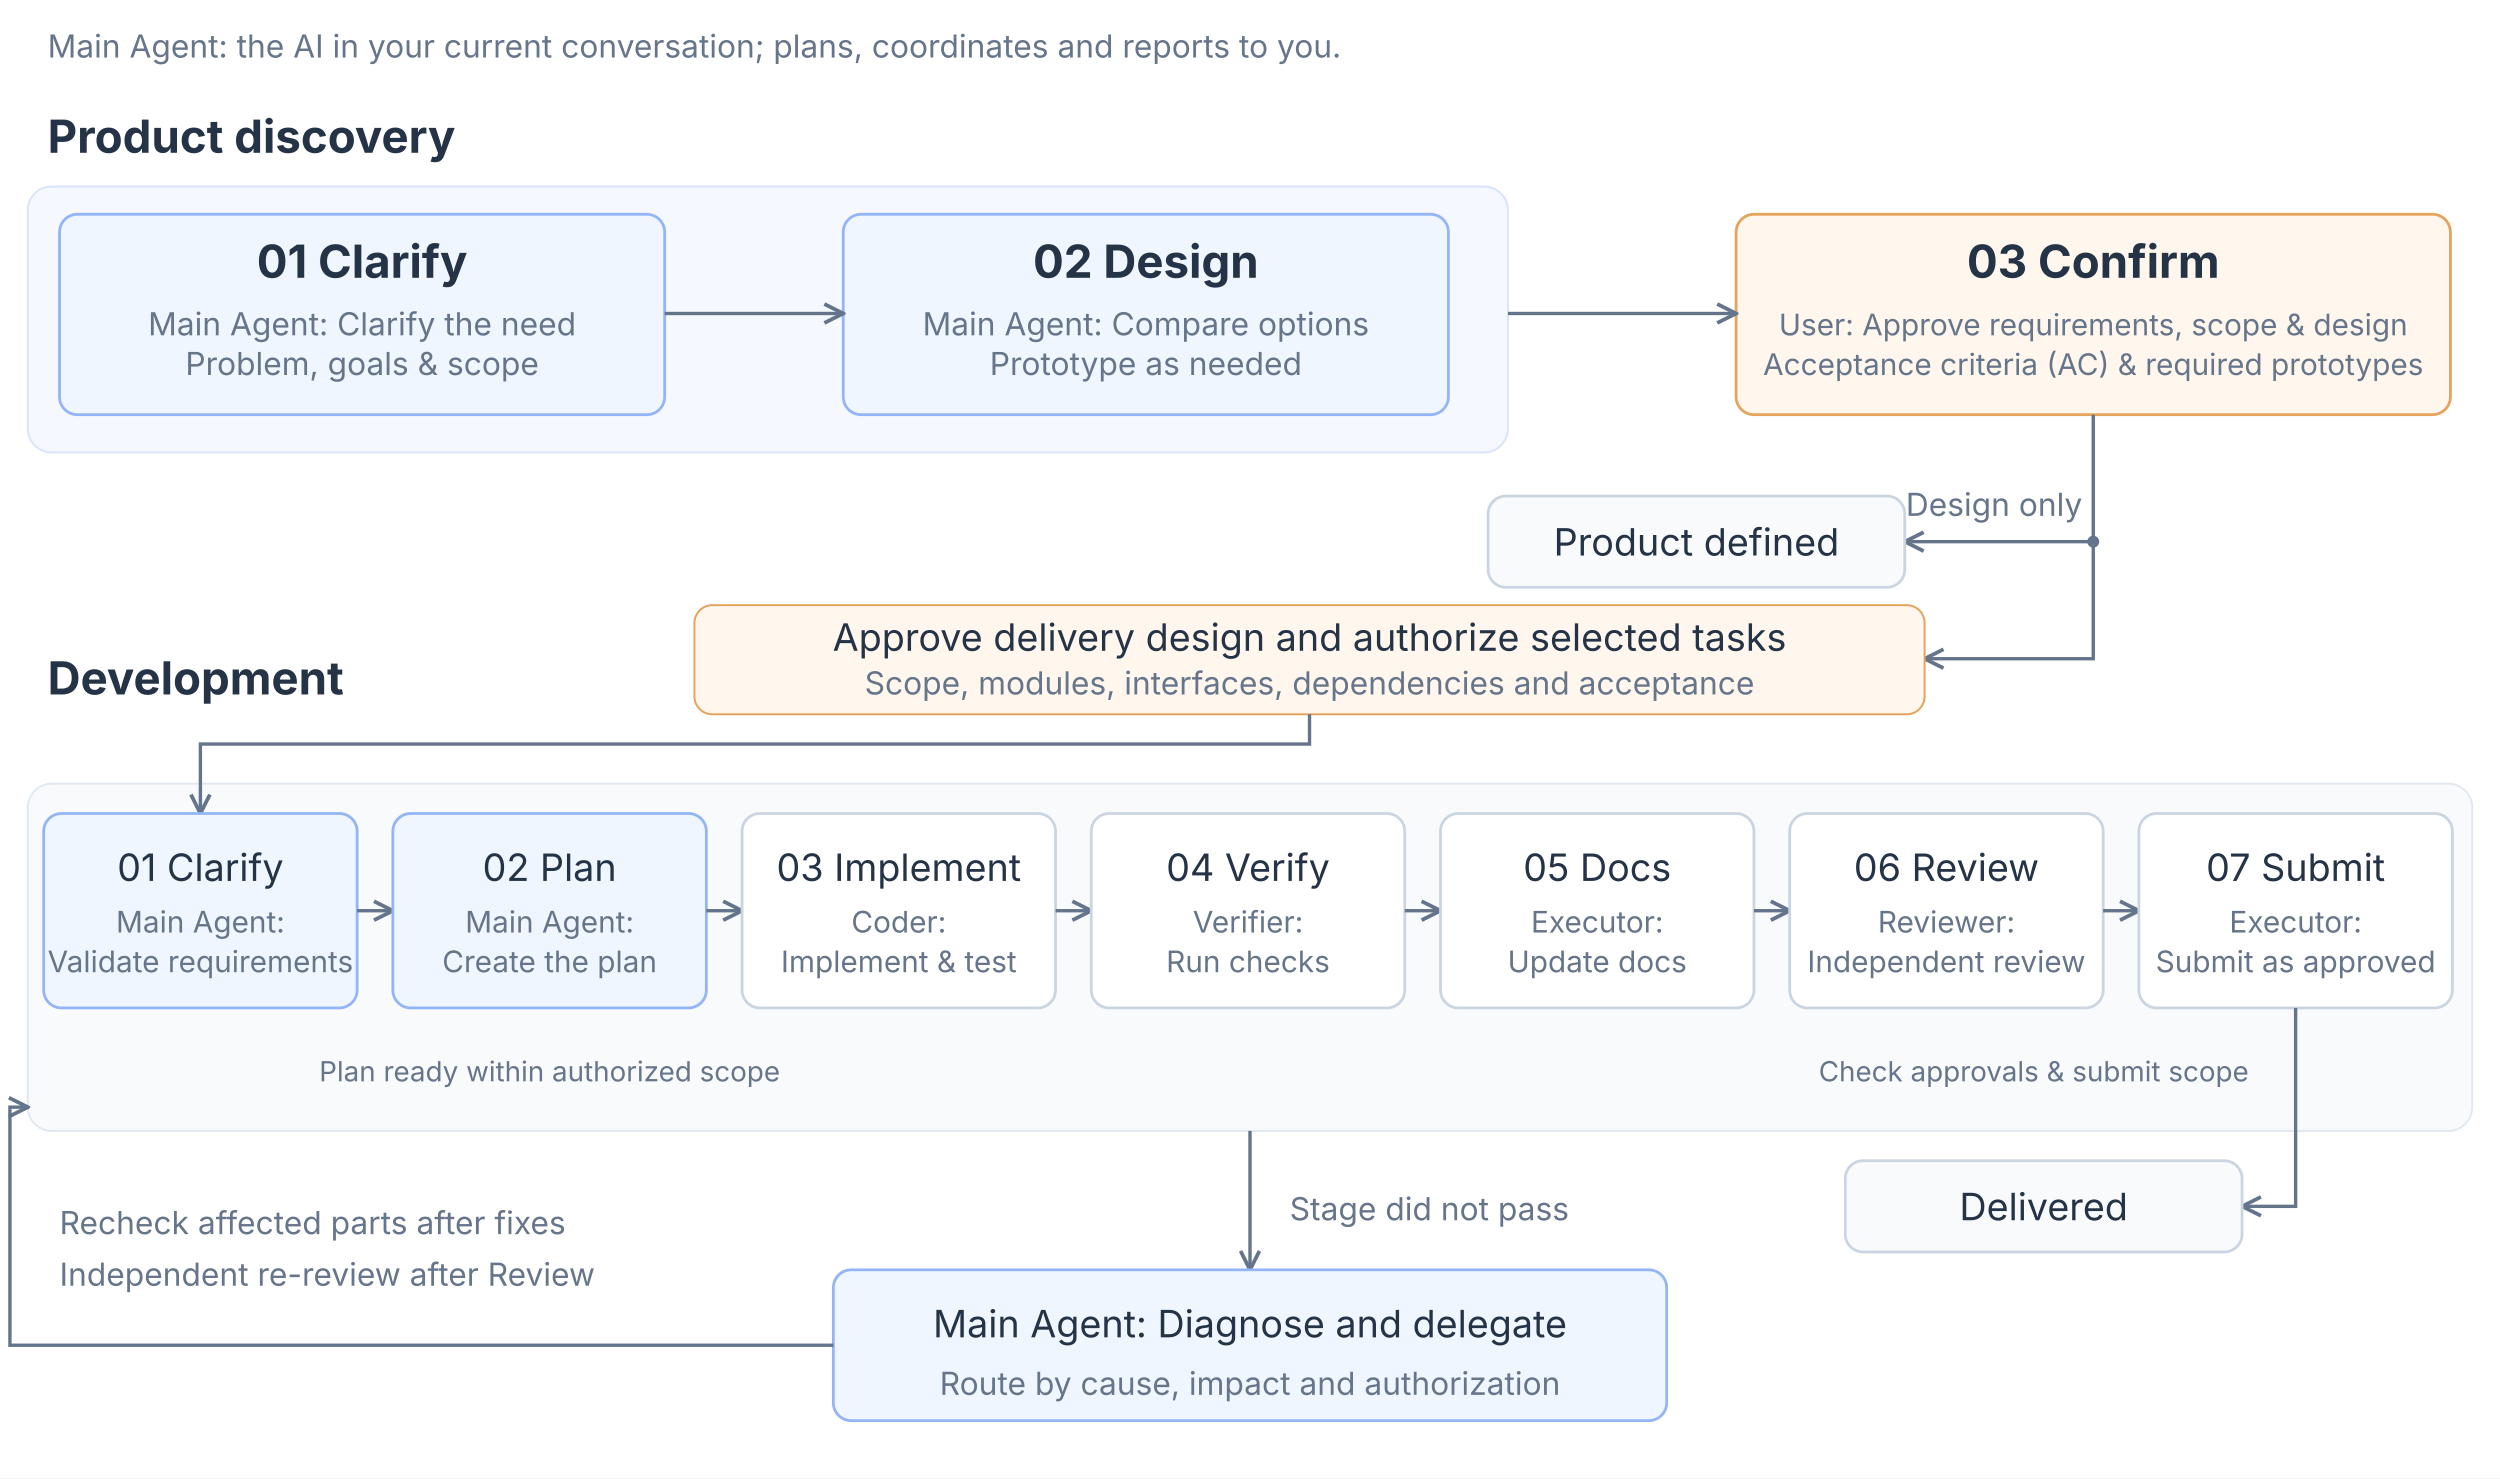
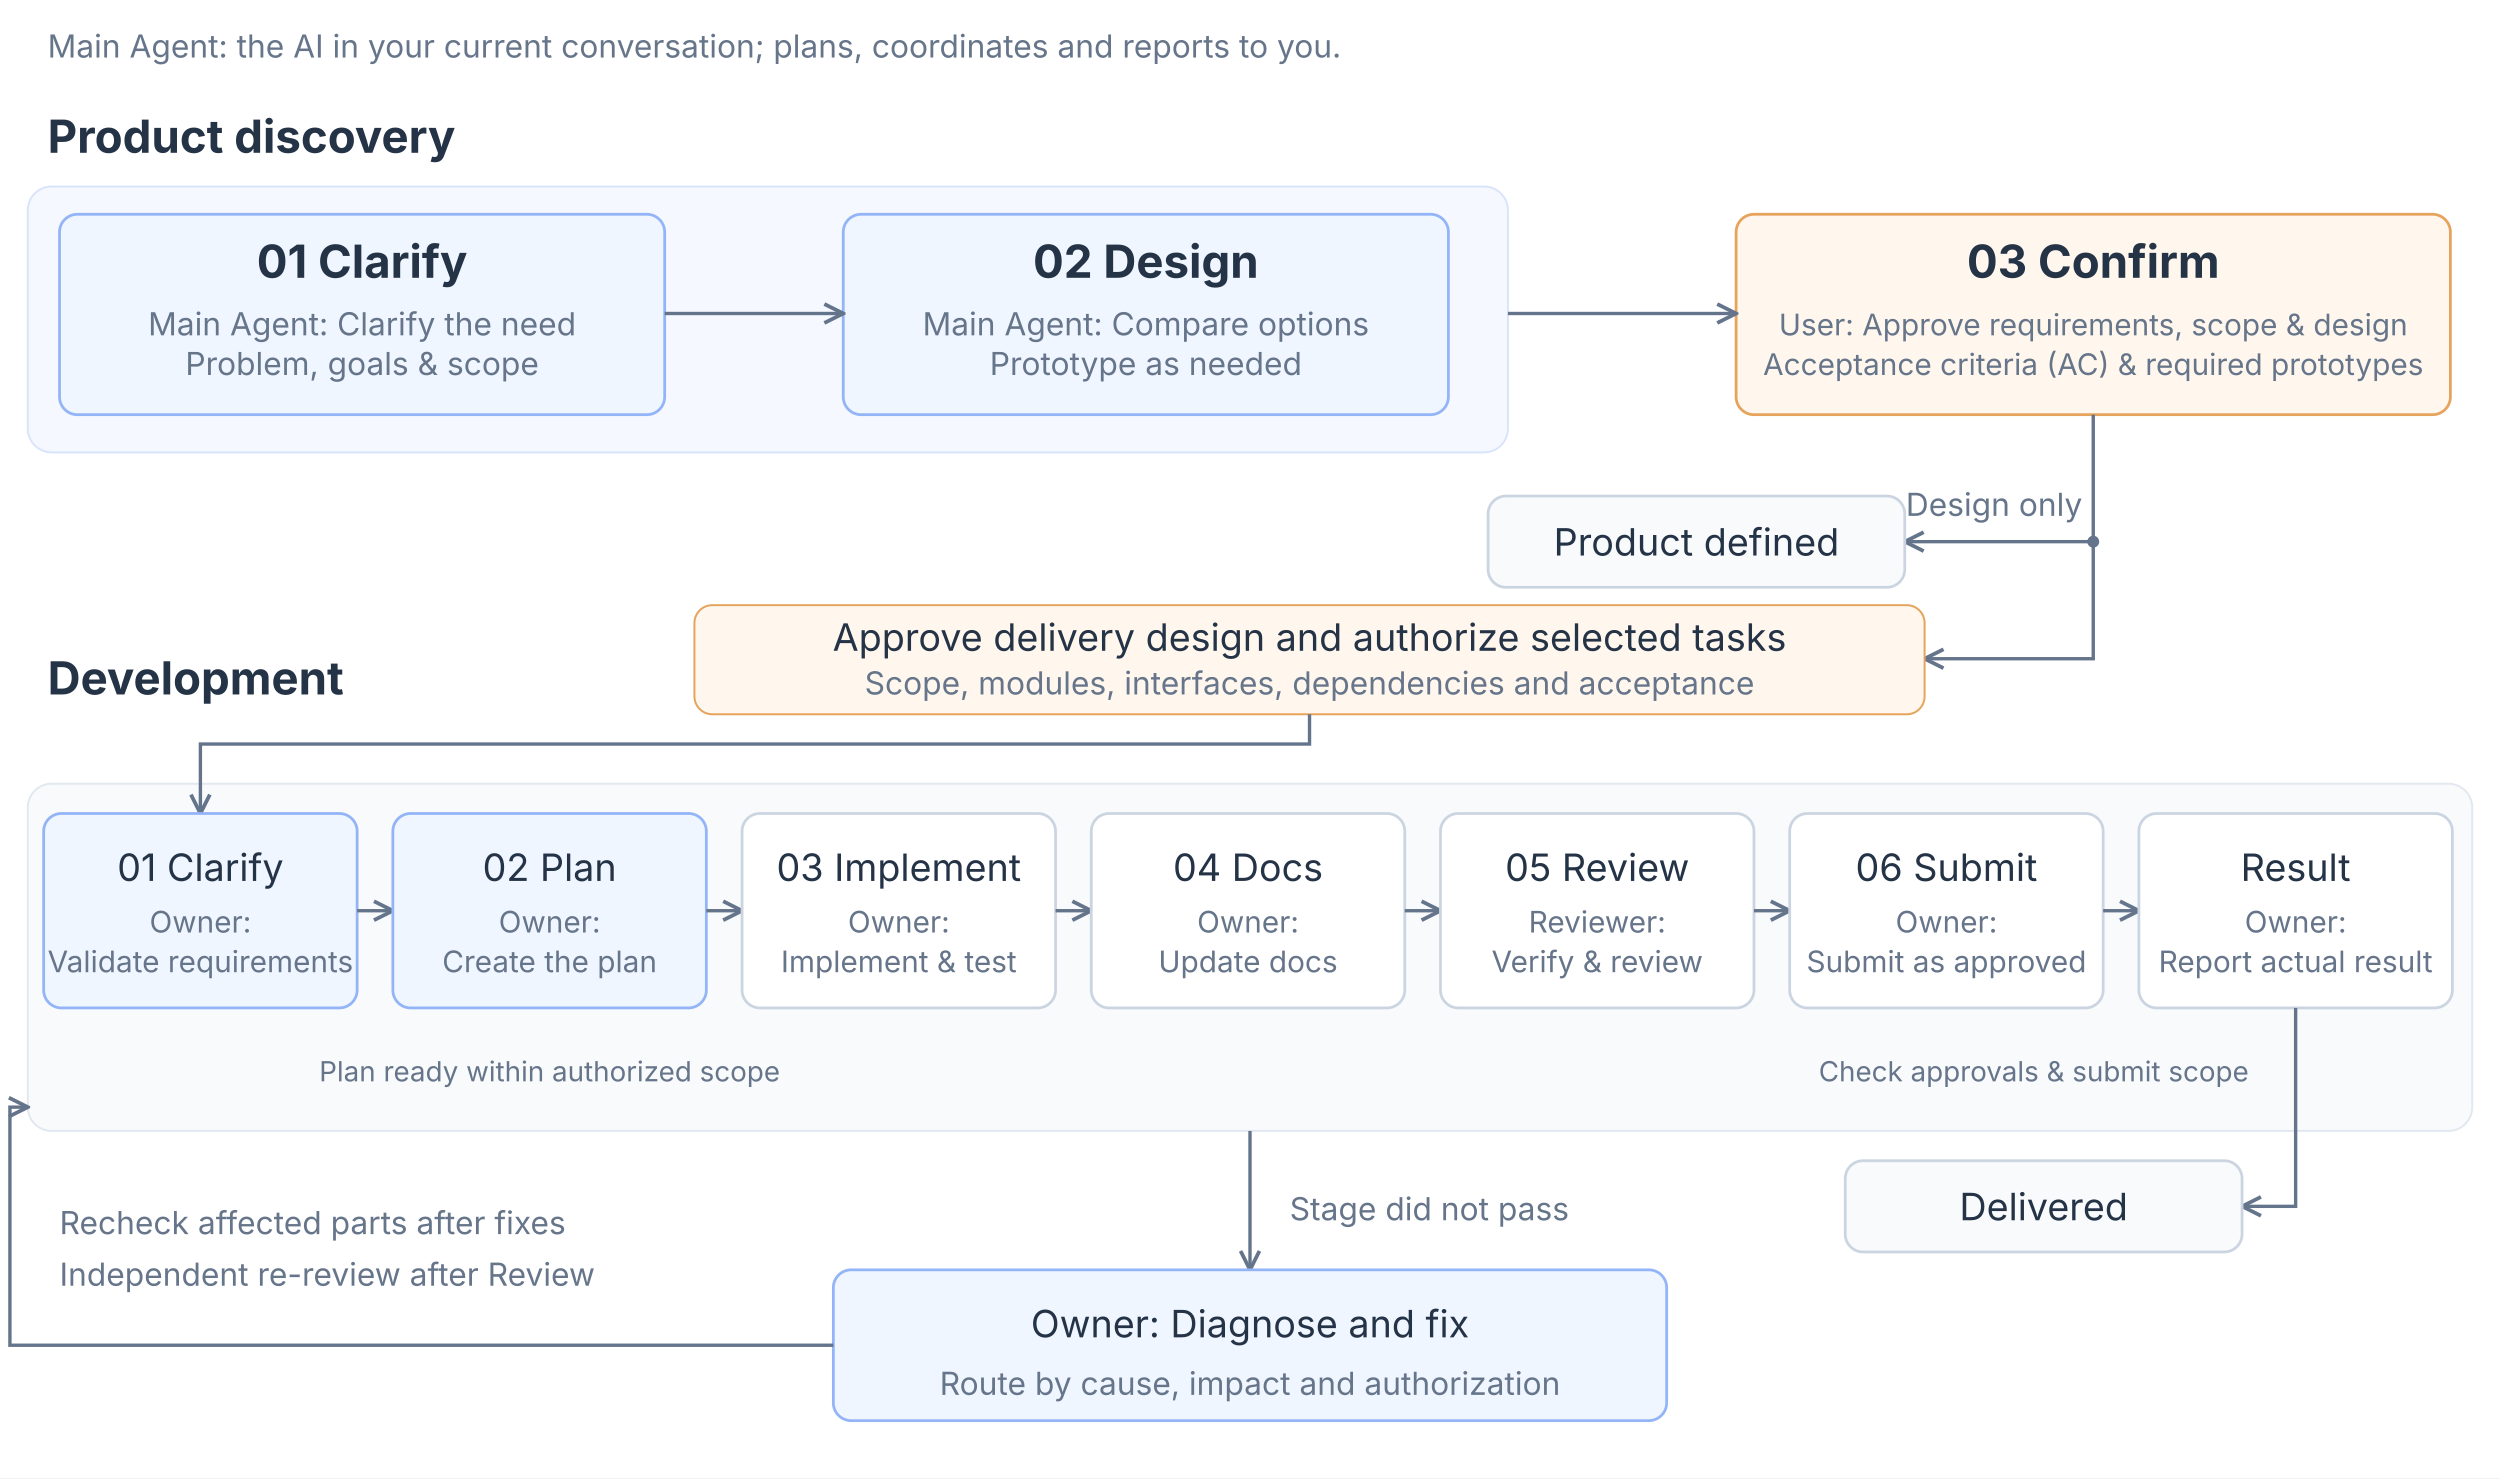
<svg xmlns="http://www.w3.org/2000/svg" width="1260" height="745" viewBox="0 0 1260 745" role="img" aria-labelledby="title desc">
  <style>svg{font-family:-apple-system,BlinkMacSystemFont,"Segoe UI","PingFang SC","Microsoft YaHei",sans-serif;background:white}text{fill:#253347;font-size:19px}.small{font-size:16px;fill:#66758a}.name{font-size:23px;font-weight:650}.accent{fill:#b45309}.blue{fill:#2563eb}</style>
  <defs>
    <marker id="arrow" viewBox="0 0 10 10" refX="9" refY="5" markerWidth="7" markerHeight="7" orient="auto-start-reverse">
      <path d="M1 1L9 5L1 9" fill="none" stroke="#64748b" stroke-width="1.6" />
    </marker>
  </defs>
  <rect width="1260" height="745" fill="white" />
  <text x="24" y="29" class="small" text-anchor="start">Main Agent: the AI in your current conversation; plans, coordinates and reports to you.</text>
  <text x="24" y="77" class="name" text-anchor="start">Product discovery</text>
  <rect x="14" y="94" width="746" height="134" rx="12" fill="#f5f8ff" stroke="#d9e4fb" />
  <rect x="30" y="108" width="305" height="101" rx="9" fill="#eff6ff" stroke="#93b4f6" stroke-width="1.4" />
  <text x="182.5" y="140" class="name" text-anchor="middle">01 Clarify</text>
  <text x="182.5" y="169" text-anchor="middle" class="small">Main Agent: Clarify the need<tspan x="182.5" dy="20">Problem, goals &amp; scope</tspan>
  </text>
  <rect x="425" y="108" width="305" height="101" rx="9" fill="#eff6ff" stroke="#93b4f6" stroke-width="1.4" />
  <text x="577.5" y="140" class="name" text-anchor="middle">02 Design</text>
  <text x="577.5" y="169" text-anchor="middle" class="small">Main Agent: Compare options<tspan x="577.5" dy="20">Prototype as needed</tspan>
  </text>
  <path d="M335 158H425" fill="none" stroke="#64748b" stroke-width="1.7" marker-end="url(#arrow)" />
  <rect x="875" y="108" width="360" height="101" rx="9" fill="#fff7ed" stroke="#e5a35c" stroke-width="1.4" />
  <text x="1055.0" y="140" class="name" text-anchor="middle">03 Confirm</text>
  <text x="1055.0" y="169" text-anchor="middle" class="small" style="font-size:15px">User: Approve requirements, scope &amp; design<tspan x="1055.0" dy="20">Acceptance criteria (AC) &amp; required prototypes</tspan>
  </text>
  <path d="M760 158H875" fill="none" stroke="#64748b" stroke-width="1.7" marker-end="url(#arrow)" />
  <path d="M1055 209V273H960" fill="none" stroke="#64748b" stroke-width="1.7" marker-end="url(#arrow)" />
  <text x="1005" y="260" class="small" text-anchor="middle">Design only</text>
  <circle cx="1055" cy="273" r="3" fill="#64748b" />
  <rect x="750" y="250" width="210" height="46" rx="9" fill="#f8fafc" stroke="#cbd5e1" stroke-width="1.4" />
  <text x="855.0" y="280.0" class="" text-anchor="middle">Product defined</text>
  <rect x="14" y="395" width="1232" height="175" rx="12" fill="#f8fafc" stroke="#e2e8f0" />
  <text x="24" y="350" class="name" text-anchor="start">Development</text>
  <path d="M1055 273V332H970" fill="none" stroke="#64748b" stroke-width="1.7" marker-end="url(#arrow)" />
  <rect x="350" y="305" width="620" height="55" rx="9" fill="#fff7ed" stroke="#e5a35c" />
  <text x="660" y="328" text-anchor="middle">Approve delivery design and authorize selected tasks</text>
  <text x="660" y="350" class="small" text-anchor="middle">Scope, modules, interfaces, dependencies and acceptance</text>
  <path d="M660 360V375H101V410" fill="none" stroke="#64748b" stroke-width="1.7" marker-end="url(#arrow)" />
  <rect x="22" y="410" width="158" height="98" rx="9" fill="#eff6ff" stroke="#93b4f6" stroke-width="1.4" />
  <text x="101.0" y="444" class="" text-anchor="middle">01 Clarify</text>
-   <text x="101.0" y="470" text-anchor="middle" class="small" style="font-size:15px">Main Agent:<tspan x="101.0" dy="20">Validate requirements</tspan>
+   <text x="101.0" y="470" text-anchor="middle" class="small" style="font-size:15px">Owner:<tspan x="101.0" dy="20">Validate requirements</tspan>
  </text>
  <path d="M180 459H198" fill="none" stroke="#64748b" stroke-width="1.7" marker-end="url(#arrow)" />
  <rect x="198" y="410" width="158" height="98" rx="9" fill="#eff6ff" stroke="#93b4f6" stroke-width="1.4" />
  <text x="277.0" y="444" class="" text-anchor="middle">02 Plan</text>
-   <text x="277.0" y="470" text-anchor="middle" class="small" style="font-size:15px">Main Agent:<tspan x="277.0" dy="20">Create the plan</tspan>
+   <text x="277.0" y="470" text-anchor="middle" class="small" style="font-size:15px">Owner:<tspan x="277.0" dy="20">Create the plan</tspan>
  </text>
  <path d="M356 459H374" fill="none" stroke="#64748b" stroke-width="1.7" marker-end="url(#arrow)" />
  <rect x="374" y="410" width="158" height="98" rx="9" fill="#fff" stroke="#cbd5e1" stroke-width="1.4" />
  <text x="453.0" y="444" class="" text-anchor="middle">03 Implement</text>
-   <text x="453.0" y="470" text-anchor="middle" class="small" style="font-size:15px">Coder:<tspan x="453.0" dy="20">Implement &amp; test</tspan>
+   <text x="453.0" y="470" text-anchor="middle" class="small" style="font-size:15px">Owner:<tspan x="453.0" dy="20">Implement &amp; test</tspan>
  </text>
  <path d="M532 459H550" fill="none" stroke="#64748b" stroke-width="1.7" marker-end="url(#arrow)" />
  <rect x="550" y="410" width="158" height="98" rx="9" fill="#fff" stroke="#cbd5e1" stroke-width="1.4" />
-   <text x="629.0" y="444" class="" text-anchor="middle">04 Verify</text>
-   <text x="629.0" y="470" text-anchor="middle" class="small" style="font-size:15px">Verifier:<tspan x="629.0" dy="20">Run checks</tspan>
+   <text x="629.0" y="444" class="" text-anchor="middle">04 Docs</text>
+   <text x="629.0" y="470" text-anchor="middle" class="small" style="font-size:15px">Owner:<tspan x="629.0" dy="20">Update docs</tspan>
  </text>
  <path d="M708 459H726" fill="none" stroke="#64748b" stroke-width="1.7" marker-end="url(#arrow)" />
  <rect x="726" y="410" width="158" height="98" rx="9" fill="#fff" stroke="#cbd5e1" stroke-width="1.4" />
-   <text x="805.0" y="444" class="" text-anchor="middle">05 Docs</text>
-   <text x="805.0" y="470" text-anchor="middle" class="small" style="font-size:15px">Executor:<tspan x="805.0" dy="20">Update docs</tspan>
+   <text x="805.0" y="444" class="" text-anchor="middle">05 Review</text>
+   <text x="805.0" y="470" text-anchor="middle" class="small" style="font-size:15px">Reviewer:<tspan x="805.0" dy="20">Verify &amp; review</tspan>
  </text>
  <path d="M884 459H902" fill="none" stroke="#64748b" stroke-width="1.7" marker-end="url(#arrow)" />
  <rect x="902" y="410" width="158" height="98" rx="9" fill="#fff" stroke="#cbd5e1" stroke-width="1.4" />
-   <text x="981.0" y="444" class="" text-anchor="middle">06 Review</text>
-   <text x="981.0" y="470" text-anchor="middle" class="small" style="font-size:15px">Reviewer:<tspan x="981.0" dy="20">Independent review</tspan>
+   <text x="981.0" y="444" class="" text-anchor="middle">06 Submit</text>
+   <text x="981.0" y="470" text-anchor="middle" class="small" style="font-size:15px">Owner:<tspan x="981.0" dy="20">Submit as approved</tspan>
  </text>
  <path d="M1060 459H1078" fill="none" stroke="#64748b" stroke-width="1.7" marker-end="url(#arrow)" />
  <rect x="1078" y="410" width="158" height="98" rx="9" fill="#fff" stroke="#cbd5e1" stroke-width="1.4" />
-   <text x="1157.0" y="444" class="" text-anchor="middle">07 Submit</text>
-   <text x="1157.0" y="470" text-anchor="middle" class="small" style="font-size:15px">Executor:<tspan x="1157.0" dy="20">Submit as approved</tspan>
+   <text x="1157.0" y="444" class="" text-anchor="middle">Result</text>
+   <text x="1157.0" y="470" text-anchor="middle" class="small" style="font-size:15px">Owner:<tspan x="1157.0" dy="20">Report actual result</tspan>
  </text>
  <text x="277" y="545" class="small" text-anchor="middle" style="font-size:14px">Plan ready within authorized scope</text>
  <text x="1025" y="545" class="small" text-anchor="middle" style="font-size:14px">Check approvals &amp; submit scope</text>
  <path d="M1157 508V608H1130" fill="none" stroke="#64748b" stroke-width="1.7" marker-end="url(#arrow)" />
  <rect x="930" y="585" width="200" height="46" rx="9" fill="#f8fafc" stroke="#cbd5e1" stroke-width="1.4" />
  <text x="1030.0" y="615.0" class="" text-anchor="middle">Delivered</text>
  <path d="M630 570V640" fill="none" stroke="#64748b" stroke-width="1.7" marker-end="url(#arrow)" />
  <text x="650" y="615" class="small" text-anchor="start">Stage did not pass</text>
  <rect x="420" y="640" width="420" height="76" rx="9" fill="#eff6ff" stroke="#93b4f6" stroke-width="1.4" />
-   <text x="630.0" y="674.0" class="" text-anchor="middle">Main Agent: Diagnose and delegate</text>
+   <text x="630.0" y="674.0" class="" text-anchor="middle">Owner: Diagnose and fix</text>
  <text x="630.0" y="703.0" class="small" text-anchor="middle">Route by cause, impact and authorization</text>
  <path d="M420 678H5V558H14" fill="none" stroke="#64748b" stroke-width="1.7" marker-end="url(#arrow)" />
  <text x="30" y="622" class="small" text-anchor="start">Recheck affected parts after fixes</text>
  <text x="30" y="648" class="small" text-anchor="start">Independent re-review after Review</text>
</svg>
